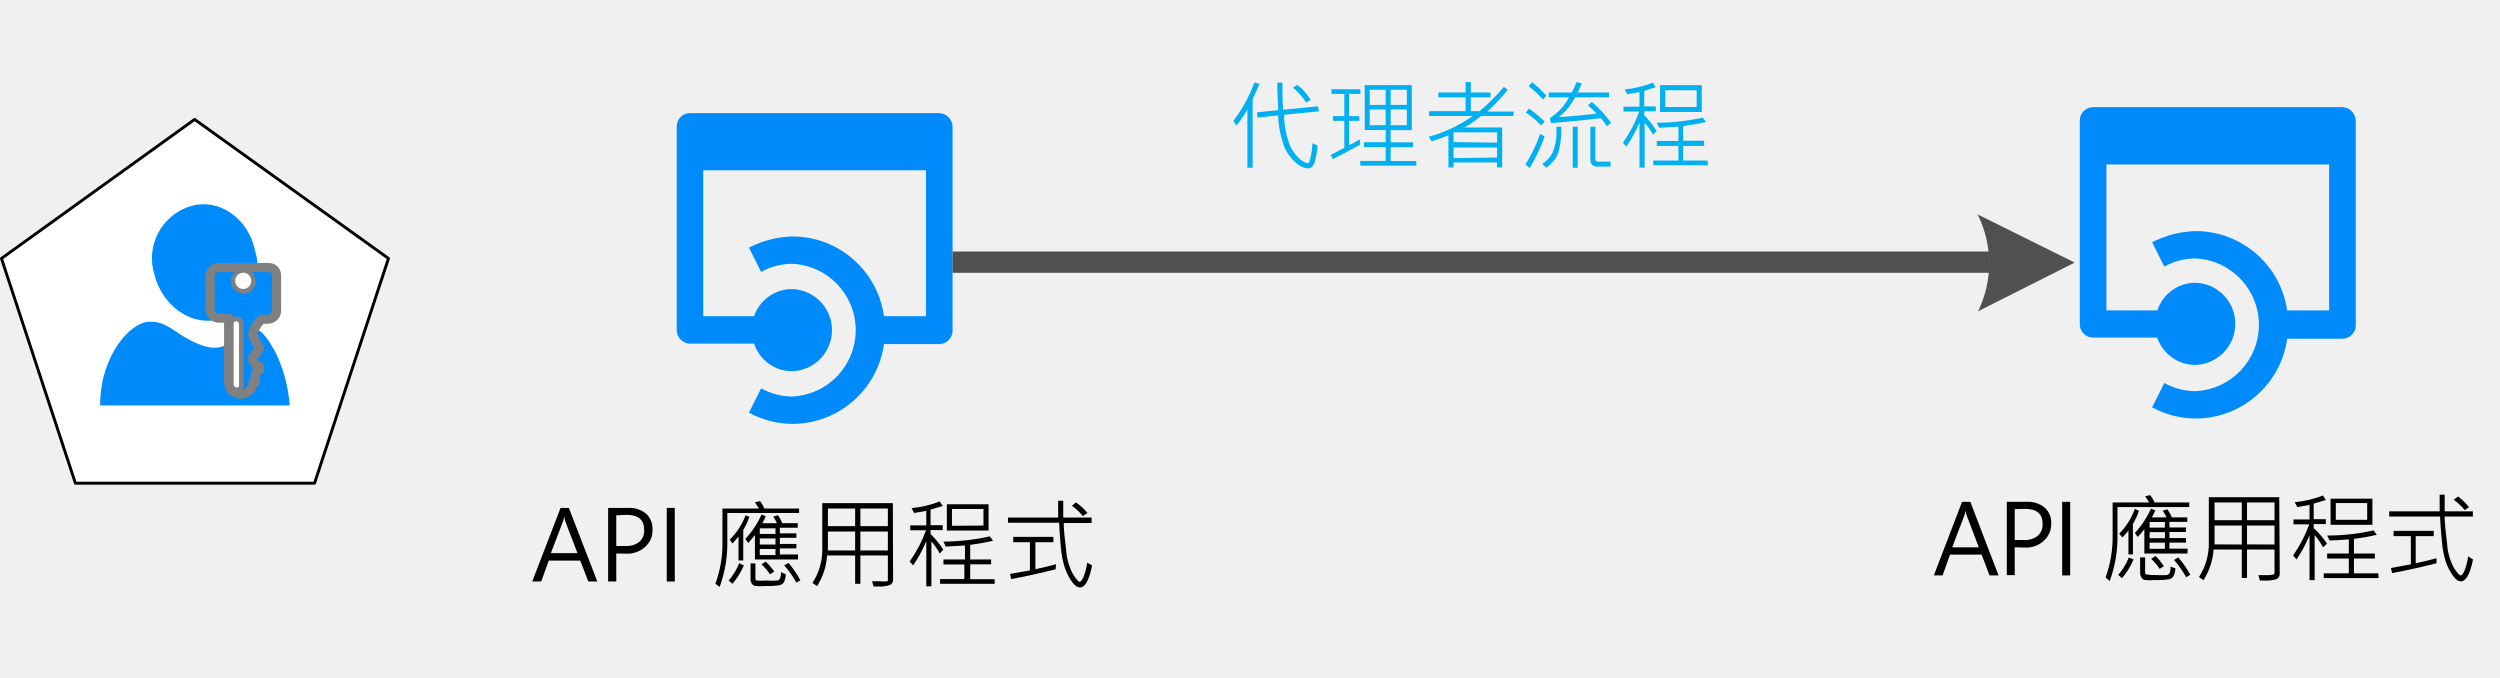
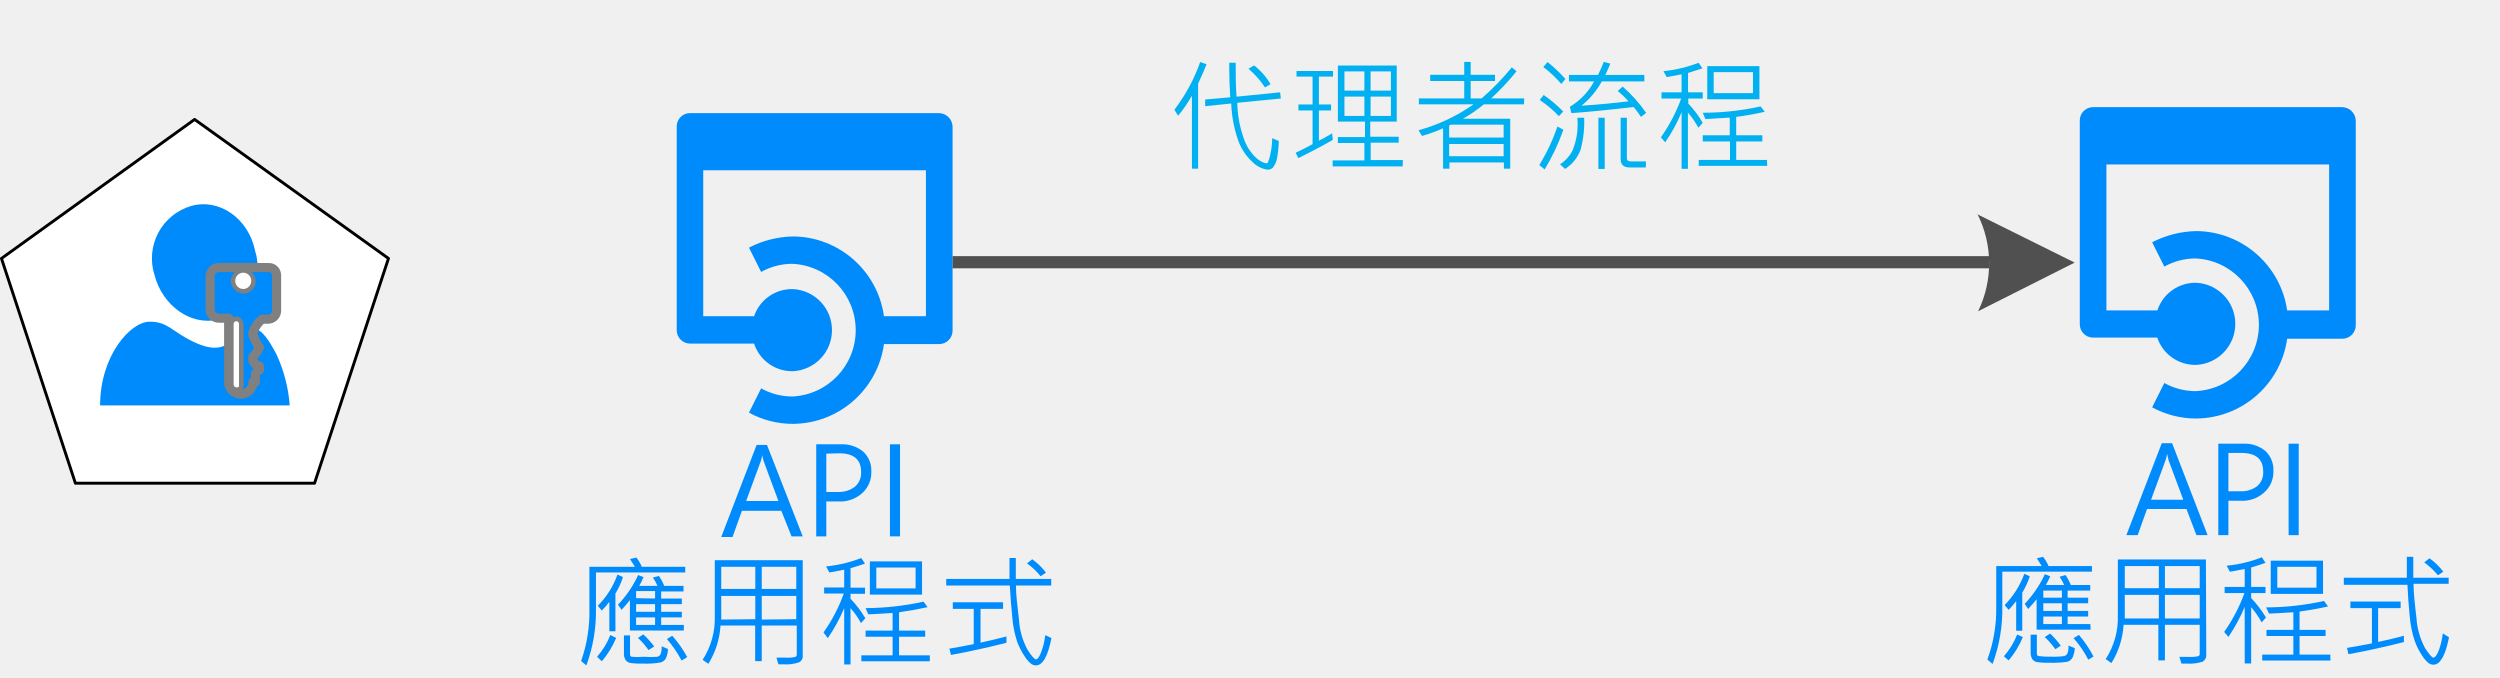
<svg xmlns="http://www.w3.org/2000/svg" viewBox="0 0 205.55 55.68">
-   <defs>
-     <style>.cls-1,.cls-4{fill:#fff;}.cls-1{stroke:#000;stroke-width:0.24px;}.cls-1,.cls-3{stroke-linecap:round;stroke-linejoin:round;}.cls-2,.cls-3{fill:#008bfd;}.cls-3{stroke:gray;stroke-width:0.75px;}.cls-5{fill:#505050;}.cls-6{fill:#00b0f0;}</style>
-   </defs>
-   <g id="shapes">
-     <g id="shape1000-1">
-       <path class="cls-1" d="M16,9.82.12,21.25,6.2,39.73H25.86l6.08-18.48Z" />
-     </g>
-     <g id="group1216-3">
-       <g id="group1217-4">
-         <g id="group1218-5">
-           <g id="group1219-6">
-             <g id="shape1220-7">
-               <path class="cls-2" d="M15.7,16.94a4.49,4.49,0,0,0-3,5.66c.66,2.55,3,4.22,5.27,3.67a4.5,4.5,0,0,0,3-5.67C20.42,17.94,18,16.27,15.7,16.94Z" />
-             </g>
-           </g>
-           <g id="group1221-9">
-             <g id="shape1222-10">
-               <path class="cls-2" d="M20.64,27c-.44,0-.88.78-1.54,1.11s-1.32.89-3.18,0-2.09-1.66-3.63-1.66-4.06,2.77-4.06,6.88H23.82a12.09,12.09,0,0,0-1.1-4.22C21.62,27,21.08,27,20.64,27Z" />
-             </g>
-           </g>
-         </g>
-       </g>
-       <g id="group1223-12">
-         <g id="shape1224-13">
-           <path class="cls-3" d="M22.05,22H17.93a.71.71,0,0,0-.65.66v2.85a.72.72,0,0,0,.76.65h.76v5.15a1,1,0,0,0,1,1.1,1,1,0,0,0,1-1H21v-.65c0-.22.33-.33.33-.33v-.33c-.33-.11-.54-.33-.54-.44v-.33l.21-.22a3.55,3.55,0,0,0,.33-.54A2.4,2.4,0,0,1,21,28c-.1-.11-.1-.33-.21-.44v-.22a2.51,2.51,0,0,1,.76-1.1h.54a.7.7,0,0,0,.65-.65v-3A.63.63,0,0,0,22.05,22Zm-2.39,9.53c0,.22,0,.33-.21.33s-.22-.22-.22-.33V26.72c0-.22.11-.33.22-.33s.21.22.21.33ZM20,23.76a.69.69,0,0,1-.65-.65.7.7,0,0,1,.65-.66.71.71,0,0,1,.65.66A.62.62,0,0,1,20,23.76Z" />
-         </g>
-         <g id="shape1225-15">
-           <path class="cls-4" d="M19.43,31.85a.24.24,0,0,1-.22-.22v-5a.22.22,0,0,1,.44,0v5.11C19.65,31.85,19.54,31.85,19.43,31.85Z" />
-         </g>
-         <g id="shape1226-17">
-           <ellipse class="cls-4" cx="20" cy="23.09" rx="0.66" ry="0.67" />
-         </g>
-       </g>
-     </g>
-     <g id="shape1229-25">
-       <path class="cls-2" d="M77.23,9.3H56.73a1.09,1.09,0,0,0-1.09,1.1V27.14a1.1,1.1,0,0,0,1.09,1.11H62a3.29,3.29,0,0,0,3.21,2.27,3.38,3.38,0,0,0,0-6.75A3.29,3.29,0,0,0,62,26H57.82v-12H76.13V26H72.68a7.61,7.61,0,0,0-7.46-6.56,8.25,8.25,0,0,0-3.64.92l1,2a5.27,5.27,0,0,1,2.55-.67,5.46,5.46,0,0,1,0,10.91,5.27,5.27,0,0,1-2.55-.67l-1,2a7.51,7.51,0,0,0,3.64.92,7.61,7.61,0,0,0,7.46-6.56h4.55a1.1,1.1,0,0,0,1.09-1.11V10.4A1.14,1.14,0,0,0,77.23,9.3Z" />
-     </g>
-     <g id="shape1227-19">
-       <path class="cls-2" d="M192.6,8.81H172.1A1.09,1.09,0,0,0,171,9.91V26.65a1.1,1.1,0,0,0,1.09,1.11h5.28A3.29,3.29,0,0,0,180.59,30a3.38,3.38,0,0,0,0-6.75,3.29,3.29,0,0,0-3.21,2.27h-4.19v-12H191.5v12h-3.45A7.61,7.61,0,0,0,180.59,19a8.25,8.25,0,0,0-3.64.92l1,2a5.27,5.27,0,0,1,2.55-.67,5.46,5.46,0,0,1,0,10.91,5.27,5.27,0,0,1-2.55-.67l-1,2a7.51,7.51,0,0,0,3.64.92,7.61,7.61,0,0,0,7.46-6.56h4.55a1.1,1.1,0,0,0,1.09-1.11V9.91A1.14,1.14,0,0,0,192.6,8.81Z" />
-     </g>
-     <g id="shape1230-28">
-       <g id="lend5">
-         <path class="cls-5" d="M162.52,17.59l8.06,4-7.94,4a9,9,0,0,0-.06-8" />
-       </g>
-     </g>
+   <path d="M16,9.82.12,21.25,6.2,39.73H25.86l6.08-18.48Z" fill="#fff" stroke="#000" stroke-linecap="round" stroke-linejoin="round" stroke-width="0.24" />
+   <path d="M15.7,16.94a4.49,4.49,0,0,0-3,5.66c.66,2.55,3,4.22,5.27,3.67a4.5,4.5,0,0,0,3-5.67C20.42,17.94,18,16.27,15.7,16.94Z" fill="#008bfd" />
+   <path d="M20.64,27c-.44,0-.88.78-1.54,1.11s-1.32.89-3.18,0-2.09-1.66-3.63-1.66-4.06,2.77-4.06,6.88H23.82a12.09,12.09,0,0,0-1.1-4.22C21.62,27,21.08,27,20.64,27Z" fill="#008bfd" />
+   <path d="M22.05,22H17.93a.71.71,0,0,0-.65.66v2.85a.72.72,0,0,0,.76.65h.76v5.15a1,1,0,0,0,1,1.1,1,1,0,0,0,1-1H21v-.65c0-.22.33-.33.33-.33v-.33c-.33-.11-.54-.33-.54-.44v-.33l.21-.22a3.55,3.55,0,0,0,.33-.54A2.4,2.4,0,0,1,21,28c-.1-.11-.1-.33-.21-.44v-.22a2.51,2.51,0,0,1,.76-1.1h.54a.7.7,0,0,0,.65-.65v-3A.63.63,0,0,0,22.05,22Zm-2.39,9.53c0,.22,0,.33-.21.33s-.22-.22-.22-.33V26.72c0-.22.11-.33.22-.33s.21.22.21.33ZM20,23.76a.69.69,0,0,1-.65-.65.7.7,0,0,1,.65-.66.71.71,0,0,1,.65.66A.62.62,0,0,1,20,23.76Z" fill="#008bfd" stroke="gray" stroke-linecap="round" stroke-linejoin="round" stroke-width="0.75" />
+   <path d="M19.43,31.85a.24.24,0,0,1-.22-.22v-5a.22.22,0,0,1,.44,0v5.11C19.65,31.85,19.54,31.85,19.43,31.85Z" fill="#fff" />
+   <ellipse cx="20" cy="23.09" rx="0.66" ry="0.67" fill="#fff" />
+   <path d="M192.6,8.81H172.1A1.09,1.09,0,0,0,171,9.91V26.65a1.1,1.1,0,0,0,1.09,1.11h5.28A3.29,3.29,0,0,0,180.59,30a3.38,3.38,0,0,0,0-6.75,3.29,3.29,0,0,0-3.21,2.27h-4.19v-12H191.5v12h-3.45A7.61,7.61,0,0,0,180.59,19a8.25,8.25,0,0,0-3.64.92l1,2a5.27,5.27,0,0,1,2.55-.67,5.46,5.46,0,0,1,0,10.91,5.27,5.27,0,0,1-2.55-.67l-1,2a7.51,7.51,0,0,0,3.64.92,7.61,7.61,0,0,0,7.46-6.56h4.55a1.1,1.1,0,0,0,1.09-1.11V9.91A1.14,1.14,0,0,0,192.6,8.81Z" fill="#008bfd" />
+   <g style="isolation:isolate">
+     <path d="M181.51,44h-.92l-.82-2.15h-3.24L175.76,44h-.93l2.91-7.56h.85Zm-2-2.91-1.22-3.27c0-.09-.06-.25-.11-.49h0a3.17,3.17,0,0,1-.12.49l-1.2,3.27Z" fill="#008bfd" />
+     <path d="M183.22,41.17V44h-.83V36.48h2a2.7,2.7,0,0,1,1.86.59,2.12,2.12,0,0,1,.67,1.66,2.26,2.26,0,0,1-.79,1.79,2.66,2.66,0,0,1-1.94.65Zm0-3.93v3.15h.95a2.13,2.13,0,0,0,1.42-.42,1.48,1.48,0,0,0,.49-1.2q0-1.53-1.8-1.53Z" fill="#008bfd" />
+     <path d="M189,44h-.83V36.48H189Z" fill="#008bfd" />
+     <path d="M172,47h-7.37v2.88a12.84,12.84,0,0,1-.8,4.71l-.43-.36a11.93,11.93,0,0,0,.73-4.34V46.54h3.74l-.4-.64.51-.12a3.25,3.25,0,0,1,.45.76H172Zm-5.68,5.38a7.1,7.1,0,0,1-1.17,1.92l-.39-.34a6,6,0,0,0,1.09-1.79Zm.57-5a6.5,6.5,0,0,1-.62,1.35v3.13h-.5V49.42a6.11,6.11,0,0,1-.62.72l-.33-.39a7.15,7.15,0,0,0,1.62-2.57Zm5,4.39h-4.44v-2.5c-.17.21-.4.48-.69.8l-.29-.42a9.18,9.18,0,0,0,1.66-2.44l.44.17a6,6,0,0,1-.36.72h1.51a5,5,0,0,0-.38-.68l.49-.14a4.07,4.07,0,0,1,.43.82h1.6v.46H170v.58h1.69v.46H170v.63h1.69v.46H170v.62h1.87Zm-1.3,1.52a2.18,2.18,0,0,1-.18.77.7.7,0,0,1-.44.35,8,8,0,0,1-1.47.08,5.56,5.56,0,0,1-1.05-.06.64.64,0,0,1-.36-.24,1,1,0,0,1-.13-.55V52.18h.51v1.47c0,.16,0,.26.14.29a5.48,5.48,0,0,0,1,.05,5.86,5.86,0,0,0,1.11-.05.39.39,0,0,0,.26-.21,1.5,1.5,0,0,0,.09-.65Zm-1.06-4.15v-.58H168v.58Zm0,1.09v-.63H168v.63Zm0,1.08v-.62H168v.62Zm-.11,1.79-.43.28a6.39,6.39,0,0,0-.87-1l.44-.29A6.52,6.52,0,0,1,169.43,53.08Zm2.71.88-.43.26a8.74,8.74,0,0,0-1.21-1.77l.44-.27A9.59,9.59,0,0,1,172.14,54Z" fill="#008bfd" />
+     <path d="M181.4,53.83a.61.61,0,0,1-.29.57,3.46,3.46,0,0,1-1.31.16h-.44l-.17-.55.73,0a3,3,0,0,0,.83-.06.19.19,0,0,0,.11-.19V51.37H178V54.3h-.54V51.37h-2.86a6.67,6.67,0,0,1-1,3.15l-.47-.33a6.23,6.23,0,0,0,1-3.6V46h7.24Zm-3.9-5.47V46.54h-2.8v1.82Zm0,2.49V48.91h-2.8v1.94Zm3.36-2.49V46.54H178v1.82Zm0,2.49V48.91H178v1.94Z" fill="#008bfd" />
+     <path d="M186.31,50.77l-.36.4a6.76,6.76,0,0,0-.86-1.25v4.63h-.53V49.9a14.45,14.45,0,0,1-1.34,2.47l-.35-.41a13.76,13.76,0,0,0,1.67-3.2h-1.63v-.5h1.65V46.78l-1.22.23-.26-.5a10.66,10.66,0,0,0,2.89-.69l.3.46c-.48.17-.88.29-1.18.38v1.6h1.18v.5h-1.18v.41A9.22,9.22,0,0,1,186.31,50.77Zm5.3,3.54H186v-.49h2.56V52.29h-2.21v-.5h2.21V50.34c-1.06.07-1.72.1-2,.11l-.24-.51a22.2,22.2,0,0,0,4.76-.53l.33.45q-1,.24-2.34.42v1.51h2.14v.5h-2.14v1.53h2.53ZM191,48.83h-4.3V46.1H191Zm-.54-.51V46.6h-3.22v1.72Z" fill="#008bfd" />
+     <path d="M201.36,52.4c-.3,1.5-.73,2.25-1.28,2.25a.74.74,0,0,1-.39-.12,2.62,2.62,0,0,1-.54-.62,5.44,5.44,0,0,1-.61-1.21,8.41,8.41,0,0,1-.41-2c-.09-.88-.15-1.75-.19-2.62h-5.23V47.5h5.18c0-.74,0-1.31,0-1.72h.53c0,.79,0,1.36,0,1.72h2.91V48h-2.89c0,.69.1,1.63.24,2.8a6.08,6.08,0,0,0,.72,2.51c.34.51.56.76.68.76s.32-.23.48-.71a6.72,6.72,0,0,0,.29-1.28Zm-3.71.39c-1.61.41-3.13.74-4.56,1l-.12-.52c.54-.09,1.22-.21,2.05-.37V50h-1.77v-.54h4.13V50h-1.85v2.78c.78-.17,1.49-.33,2.12-.51ZM200.89,47l-.44.3a6.1,6.1,0,0,0-1.13-1.06l.43-.34A5.41,5.41,0,0,1,200.89,47Z" fill="#008bfd" />
  </g>
-   <g id="text">
-     <path d="M164.32,47.31h-.74l-.65-1.71h-2.6l-.61,1.71H159l2.32-6.05H162ZM162.7,45l-1-2.62a1.86,1.86,0,0,1-.09-.4h0a1.63,1.63,0,0,1-.1.4l-1,2.62Z" />
-     <path d="M165.65,45v2.29H165V41.26h1.64a2.14,2.14,0,0,1,1.48.48,1.64,1.64,0,0,1,.53,1.32A1.82,1.82,0,0,1,168,44.5a2.15,2.15,0,0,1-1.55.52Zm0-3.14V44.4h.75a1.72,1.72,0,0,0,1.14-.34,1.22,1.22,0,0,0,.4-1c0-.82-.48-1.22-1.44-1.22Z" />
-     <path d="M170.21,47.31h-.66V41.26h.66Z" />
-     <path d="M180,41.69h-5.9V44a10.3,10.3,0,0,1-.64,3.77l-.34-.29a9.74,9.74,0,0,0,.58-3.47V41.31h3l-.32-.51.41-.09a2.51,2.51,0,0,1,.36.6H180ZM175.42,46a5.79,5.79,0,0,1-.95,1.54l-.31-.27a4.92,4.92,0,0,0,.87-1.43Zm.44-4a5,5,0,0,1-.49,1.08v2.5H175V43.62a5,5,0,0,1-.5.57l-.26-.31a5.46,5.46,0,0,0,1.29-2.05Zm4,3.51h-3.55v-2c-.13.17-.31.38-.55.64l-.23-.33a7.32,7.32,0,0,0,1.32-2l.36.14a4.48,4.48,0,0,1-.29.58h1.21a3.18,3.18,0,0,0-.31-.55l.39-.11a3.25,3.25,0,0,1,.36.66h1.27v.37h-1.47v.46h1.36v.37h-1.36v.5h1.36v.37h-1.36v.5h1.49Zm-1,1.22a1.48,1.48,0,0,1-.14.61.52.52,0,0,1-.35.28,5.43,5.43,0,0,1-1.17.07,4.45,4.45,0,0,1-.84,0,.44.44,0,0,1-.29-.2.74.74,0,0,1-.11-.43V45.83h.41V47c0,.13,0,.21.11.23a3.49,3.49,0,0,0,.81.05,6.2,6.2,0,0,0,.89,0,.35.35,0,0,0,.21-.17,1.22,1.22,0,0,0,.07-.52ZM178,43.38v-.46h-1.26v.46Zm0,.87v-.5h-1.26v.5Zm0,.87v-.5h-1.26v.5Zm-.08,1.43-.35.22a4.64,4.64,0,0,0-.7-.82l.36-.24A5.43,5.43,0,0,1,177.91,46.55Zm2.17.7-.34.21a8.61,8.61,0,0,0-1-1.42l.35-.21A8.06,8.06,0,0,1,180.08,47.25Z" />
-     <path d="M187.44,47.15a.49.49,0,0,1-.23.45,2.59,2.59,0,0,1-1.05.13h-.35l-.13-.44.58,0a2.37,2.37,0,0,0,.66-.05.16.16,0,0,0,.09-.15V45.18h-2.26v2.34h-.43V45.18H182a5.34,5.34,0,0,1-.83,2.52l-.37-.26a5,5,0,0,0,.81-2.89V40.88h5.79Zm-3.12-4.38V41.31h-2.24v1.46Zm0,2V43.21h-2.24v1.55Zm2.69-2V41.31h-2.26v1.46Zm0,2V43.21h-2.26v1.55Z" />
-     <path d="M191.33,44.7,191,45a5.24,5.24,0,0,0-.69-1v3.7h-.42V44a10.83,10.83,0,0,1-1.07,2l-.28-.33a11.2,11.2,0,0,0,1.33-2.56h-1.3v-.4h1.32V41.51l-1,.18-.22-.4a8.51,8.51,0,0,0,2.32-.55l.24.37-1,.3v1.28h1v.4h-1v.33A6.89,6.89,0,0,1,191.33,44.7Zm4.24,2.83h-4.51v-.39h2.06V45.92h-1.78v-.41h1.78V44.35c-.86.06-1.38.09-1.58.09l-.2-.41a17.16,17.16,0,0,0,3.81-.42l.27.36c-.53.13-1.16.24-1.88.34v1.2h1.72v.41h-1.72v1.22h2Zm-.51-4.38h-3.44V41h3.44Zm-.43-.41V41.36h-2.58v1.38Z" />
-     <path d="M203.33,46c-.24,1.2-.58,1.8-1,1.8a.57.57,0,0,1-.31-.1,1.9,1.9,0,0,1-.42-.49,4.3,4.3,0,0,1-.5-1,7.05,7.05,0,0,1-.32-1.64c-.07-.7-.13-1.4-.16-2.1h-4.18v-.43h4.15c0-.59,0-1,0-1.37H201c0,.63,0,1.09,0,1.37h2.32v.43H201c0,.56.09,1.3.2,2.24a4.85,4.85,0,0,0,.57,2c.27.4.45.6.55.6s.25-.19.38-.57a5.18,5.18,0,0,0,.23-1Zm-3,.31c-1.3.33-2.51.6-3.65.81l-.1-.42,1.64-.3V44.08h-1.42v-.43h3.3v.43h-1.48v2.23c.63-.14,1.2-.27,1.71-.41ZM203,41.7l-.35.24a4.69,4.69,0,0,0-.9-.85l.35-.27A4.52,4.52,0,0,1,203,41.7Z" />
-     <path d="M49.11,47.81h-.74l-.66-1.72H45.12l-.62,1.72h-.74l2.33-6.05h.68Zm-1.63-2.33-1-2.61a2.24,2.24,0,0,1-.09-.4h0a1.92,1.92,0,0,1-.1.4l-1,2.61Z" />
-     <path d="M50.67,45.51v2.3H50V41.76h1.63a2.17,2.17,0,0,1,1.49.47,1.7,1.7,0,0,1,.53,1.33A1.79,1.79,0,0,1,53,45a2.14,2.14,0,0,1-1.55.52Zm0-3.14v2.52h.76a1.67,1.67,0,0,0,1.14-.34,1.2,1.2,0,0,0,.39-1c0-.81-.48-1.22-1.44-1.22Z" />
-     <path d="M55.48,47.81h-.66V41.76h.66Z" />
-     <path d="M65.7,42.18H59.8v2.31a10.38,10.38,0,0,1-.63,3.77L58.82,48a9.62,9.62,0,0,0,.58-3.48V41.81h3l-.33-.51.42-.1a3.17,3.17,0,0,1,.36.61H65.7Zm-4.54,4.31A5.87,5.87,0,0,1,60.22,48l-.31-.27a4.79,4.79,0,0,0,.87-1.43Zm.45-4a5,5,0,0,1-.5,1.08v2.51h-.39V44.11c-.11.15-.28.34-.5.58L60,44.37a5.55,5.55,0,0,0,1.3-2Zm4,3.51H62.07V44l-.55.65-.24-.34a7.19,7.19,0,0,0,1.33-2l.35.13a4.37,4.37,0,0,1-.28.58h1.2a3.71,3.71,0,0,0-.3-.55l.39-.11a3.28,3.28,0,0,1,.35.66h1.27v.37H64.12v.46h1.36v.37H64.12v.5h1.36v.37H64.12v.5h1.5Zm-1,1.22a1.72,1.72,0,0,1-.14.62.56.56,0,0,1-.35.27,5.48,5.48,0,0,1-1.18.07,4.6,4.6,0,0,1-.84,0,.48.48,0,0,1-.29-.19.78.78,0,0,1-.1-.44V46.32h.4v1.17c0,.13,0,.21.11.24a5,5,0,0,0,.81,0,4.83,4.83,0,0,0,.89,0,.28.28,0,0,0,.21-.17,1.18,1.18,0,0,0,.08-.52Zm-.85-3.32v-.46H62.47v.46Zm0,.87v-.5H62.47v.5Zm0,.87v-.5H62.47v.5ZM63.66,47l-.35.22a4.64,4.64,0,0,0-.7-.82l.35-.23A5.37,5.37,0,0,1,63.66,47Zm2.16.7-.34.21a7.54,7.54,0,0,0-1-1.42l.35-.21A8.06,8.06,0,0,1,65.82,47.74Z" />
-     <path d="M73.43,47.64a.47.47,0,0,1-.24.45,2.5,2.5,0,0,1-1,.13h-.36l-.13-.43.58,0a2.52,2.52,0,0,0,.67,0A.16.16,0,0,0,73,47.6V45.67H70.74V48h-.43V45.67H68a5.26,5.26,0,0,1-.82,2.52l-.38-.26a5,5,0,0,0,.81-2.88V41.37h5.8Zm-3.12-4.38V41.81H68.07v1.45Zm0,2V43.7H68.07v1.56Zm2.69-2V41.81H70.74v1.45Zm0,2V43.7H70.74v1.56Z" />
-     <path d="M77.56,45.19l-.29.32a6.34,6.34,0,0,0-.69-1v3.7h-.42V44.49a11.42,11.42,0,0,1-1.08,2l-.28-.33a11,11,0,0,0,1.34-2.56h-1.3v-.4h1.32V42l-1,.18-.21-.4a8.52,8.52,0,0,0,2.31-.55l.25.37-1,.3v1.28h1v.4h-1v.33A7.37,7.37,0,0,1,77.56,45.19ZM81.79,48h-4.5v-.39h2V46.41H77.57V46h1.77V44.85l-1.58.09-.19-.41a17.88,17.88,0,0,0,3.81-.43l.27.36c-.54.13-1.16.24-1.88.34V46h1.72v.4H79.77v1.22h2Zm-.51-4.38H77.85V41.46h3.43Zm-.42-.41V41.85H78.27v1.38Z" />
-     <path d="M89.79,46.49c-.23,1.2-.57,1.81-1,1.81a.63.63,0,0,1-.31-.1,2.08,2.08,0,0,1-.43-.49,5.15,5.15,0,0,1-.49-1,7,7,0,0,1-.33-1.63q-.1-1.06-.15-2.1H82.88v-.43H87c0-.6,0-1.06,0-1.38h.42c0,.63,0,1.09,0,1.38h2.33V43H87.46c0,.55.08,1.3.2,2.23a4.85,4.85,0,0,0,.57,2c.27.4.45.61.54.61s.26-.2.38-.58a4.62,4.62,0,0,0,.24-1Zm-3,.32c-1.29.32-2.51.59-3.65.8l-.1-.42,1.64-.29V44.58H83.31v-.44h3.3v.44H85.13V46.8c.62-.13,1.19-.27,1.7-.41Zm2.59-4.62-.35.24a4.69,4.69,0,0,0-.9-.85l.34-.27A4.53,4.53,0,0,1,89.42,42.19Z" />
-     <path class="cls-6" d="M103.55,6.9c-.08.21-.19.48-.34.79l-.22.47v5.63h-.43V9a7.72,7.72,0,0,1-.91,1.32l-.24-.39a11.5,11.5,0,0,0,1.72-3.15Zm4.89,2.25-2.87.29a7.42,7.42,0,0,0,.41,2.31,3.09,3.09,0,0,0,.84,1.28,1.54,1.54,0,0,0,.66.39.18.18,0,0,0,.14-.06,2.65,2.65,0,0,0,.17-.58,5,5,0,0,0,.11-1l.43.18a5.69,5.69,0,0,1-.18,1.13,1.34,1.34,0,0,1-.27.63.48.48,0,0,1-.35.13,1.7,1.7,0,0,1-1-.49,3.47,3.47,0,0,1-1-1.46,8.41,8.41,0,0,1-.45-2.41l-1.71.18,0-.44,1.72-.17c0-.7-.07-1.3-.07-1.78,0-.17,0-.33,0-.49h.42c0,.87,0,1.61.06,2.23l2.87-.28Zm-.68-.93-.36.21a6.18,6.18,0,0,0-1.09-1.23l.36-.22A4.18,4.18,0,0,1,107.76,8.22Z" />
-     <path class="cls-6" d="M111.85,11.88c-.57.33-1.33.73-2.26,1.2l-.18-.35c.49-.24.86-.43,1.12-.58V9.94h-.93V9.55h.93V7.72h-1.06V7.34h2.38v.38h-.93V9.55h.84v.39h-.84v2a7.67,7.67,0,0,0,.87-.48Zm4.6,1.74h-4.61v-.39h2.09V12.09h-1.78v-.4h1.78v-1h-1.72V7h3.87V10.7h-1.74v1h1.84v.4h-1.84v1.14h2.11Zm-2.52-5V7.38h-1.31V8.63Zm0,1.67V9h-1.31V10.3Zm1.74-1.67V7.38h-1.33V8.63Zm0,1.67V9h-1.33V10.3Z" />
-     <path class="cls-6" d="M124.43,9.54h-2.66a9.37,9.37,0,0,1-1.37.94h3.11v3.29h-.42v-.41h-3.58v.41h-.42V11.12c-.35.15-.81.32-1.38.5l-.24-.37a12,12,0,0,0,3.62-1.71H117.5v-.4h3V8h-2.24V7.6h2.24V6.75h.43V7.6h1.62V8h-1.62V9.14h.72a15.35,15.35,0,0,0,2-2l.31.25a15,15,0,0,1-1.67,1.78h2.18Zm-1.34,2.19v-.85h-3.46l-.12,0v.8Zm0,1.22v-.82h-3.58V13Z" />
-     <path class="cls-6" d="M127,11.22a13.82,13.82,0,0,1-1.23,2.6l-.35-.29A11.74,11.74,0,0,0,126.63,11ZM127,10l-.29.31a7.36,7.36,0,0,0-1.26-1.06l.26-.32A8.92,8.92,0,0,1,127,10Zm.15-2.14-.28.33a8.15,8.15,0,0,0-1.18-1.1l.27-.33A9.3,9.3,0,0,1,127.15,7.86Zm1.22,2.56a6.94,6.94,0,0,1-.24,2.12,2.55,2.55,0,0,1-1,1.25l-.33-.31a2.44,2.44,0,0,0,.82-.86,4.59,4.59,0,0,0,.34-2.2Zm4.09-.33-.35.28a6,6,0,0,0-.48-.65c-1.58.18-2.94.31-4.1.4l-.1-.42A4.29,4.29,0,0,0,129,8h-1.67V7.61h1.91c.1-.2.23-.48.38-.86l.43.11c-.05.14-.16.38-.33.75h2.57V8h-2.78a5.21,5.21,0,0,1-1.34,1.63c1-.07,2.06-.16,3.1-.28a6.6,6.6,0,0,0-.71-.69l.32-.28A9.66,9.66,0,0,1,132.46,10.09Zm-2.74,3.7h-.41V10.42h.41Zm2.71-.09h-1.06c-.41,0-.61-.19-.61-.57V10.42h.41v2.65c0,.14.08.22.24.22h1Z" />
-     <path class="cls-6" d="M136.2,10.76l-.29.32a5.74,5.74,0,0,0-.69-1v3.7h-.42V10.06a10.78,10.78,0,0,1-1.08,2l-.28-.33a10.83,10.83,0,0,0,1.34-2.56h-1.3v-.4h1.32V7.57l-1,.18-.22-.4a8.52,8.52,0,0,0,2.31-.55l.25.37-.95.3V8.75h.95v.4h-.95v.33A7.37,7.37,0,0,1,136.2,10.76Zm4.24,2.83h-4.51V13.2H138V12h-1.78v-.41H138V10.41q-1.29.09-1.59.09l-.19-.41A17.31,17.31,0,0,0,140,9.67l.27.36c-.54.13-1.16.24-1.88.34v1.2h1.72V12h-1.72V13.2h2Zm-.52-4.38h-3.43V7h3.43Zm-.42-.41V7.42h-2.58V8.8Z" />
-     <rect class="cls-5" x="78.32" y="20.68" width="85.23" height="1.75" />
+   <g style="isolation:isolate">
+     <path d="M99.2,5.28q-.15.4-.42,1l-.27.59v7H98v-6a11.42,11.42,0,0,1-1.14,1.65l-.3-.5A14.24,14.24,0,0,0,98.68,5.1Zm6.11,2.82-3.58.35a9.12,9.12,0,0,0,.52,2.89,3.83,3.83,0,0,0,1,1.61,1.93,1.93,0,0,0,.83.48.21.21,0,0,0,.17-.07,3.74,3.74,0,0,0,.21-.73,6.17,6.17,0,0,0,.14-1.27l.54.23A8.67,8.67,0,0,1,105,13a1.79,1.79,0,0,1-.34.78.63.63,0,0,1-.45.17,2.15,2.15,0,0,1-1.22-.62,4.38,4.38,0,0,1-1.2-1.82,10.42,10.42,0,0,1-.56-3l-2.14.22,0-.55L101.15,8c-.05-.88-.08-1.62-.08-2.23,0-.21,0-.41,0-.61h.53c0,1.09,0,2,.07,2.79l3.58-.36Zm-.85-1.18-.45.27a7.41,7.41,0,0,0-1.36-1.54l.46-.27A5.3,5.3,0,0,1,104.46,6.92Z" fill="#00b0f0" />
+     <path d="M109.58,11.5c-.72.42-1.66.92-2.83,1.5l-.22-.44c.61-.29,1.08-.53,1.39-.71V9.08h-1.16V8.59h1.16V6.3H106.6V5.84h3V6.3h-1.16V8.59h1v.49h-1v2.49c.34-.17.71-.37,1.09-.61Zm5.75,2.18h-5.76v-.49h2.61V11.76H110v-.49h2.23V10H110V5.39h4.84V10h-2.18v1.24H115v.49h-2.3v1.43h2.64Zm-3.15-6.23V5.87h-1.64V7.45Zm0,2.08V7.94h-1.64V9.53Zm2.18-2.08V5.87h-1.67V7.45Zm0,2.08V7.94h-1.67V9.53Z" fill="#00b0f0" />
+     <path d="M125.3,8.58H122a12.45,12.45,0,0,1-1.71,1.18h3.88v4.11h-.52v-.51h-4.48v.51h-.52V10.55a14.51,14.51,0,0,1-1.73.63l-.29-.47a14.45,14.45,0,0,0,4.52-2.13h-4.49V8.09h3.73V6.66h-2.8V6.15h2.8V5.09h.53V6.15h2v.51h-2V8.09h.9a20.87,20.87,0,0,0,2.48-2.55l.39.32a20.35,20.35,0,0,1-2.09,2.23h2.72Zm-1.67,2.73V10.25H119.3l-.15.06v1Zm0,1.53v-1h-4.48v1Z" fill="#00b0f0" />
+     <path d="M128.54,10.67A17.63,17.63,0,0,1,127,13.93l-.44-.36a15.55,15.55,0,0,0,1.49-3.17Zm0-1.51-.37.39a9,9,0,0,0-1.57-1.33l.32-.41A10.88,10.88,0,0,1,128.52,9.16Zm.18-2.68-.35.42a9.57,9.57,0,0,0-1.48-1.39l.35-.41A12.71,12.71,0,0,1,128.7,6.48Zm1.53,3.2a8.68,8.68,0,0,1-.3,2.65,3.18,3.18,0,0,1-1.27,1.56l-.41-.38a3.07,3.07,0,0,0,1-1.08,5.65,5.65,0,0,0,.42-2.75Zm5.11-.41-.44.34a8.35,8.35,0,0,0-.6-.81c-2,.23-3.67.4-5.12.5l-.13-.52a5.43,5.43,0,0,0,2-2.09H129V6.16h2.39a10.69,10.69,0,0,0,.47-1.07l.54.14c-.06.17-.2.48-.41.93h3.21v.53H131.7a6.66,6.66,0,0,1-1.67,2q1.92-.12,3.87-.36a8,8,0,0,0-.89-.85l.41-.36A12.16,12.16,0,0,1,135.34,9.27Zm-3.42,4.62h-.52V9.68h.52Zm3.38-.12H134c-.5,0-.75-.23-.75-.7V9.68h.51V13q0,.27.3.27h1.27Z" fill="#00b0f0" />
+     <path d="M140,10.1l-.36.4a7.12,7.12,0,0,0-.86-1.25v4.63h-.52V9.23a13.06,13.06,0,0,1-1.35,2.47l-.35-.41a13.68,13.68,0,0,0,1.67-3.19h-1.62V7.59h1.65V6.11l-1.22.23-.27-.49a10.85,10.85,0,0,0,2.89-.69l.31.46L138.79,6V7.59H140V8.1h-1.19v.41A8.74,8.74,0,0,1,140,10.1Zm5.3,3.54h-5.63v-.49h2.57V11.63H140v-.51h2.22V9.67l-2,.12L140,9.27a22.18,22.18,0,0,0,4.76-.52l.34.44a23.69,23.69,0,0,1-2.35.42v1.51h2.15v.51h-2.15v1.52h2.53Zm-.64-5.48h-4.29V5.44h4.29Zm-.53-.5V5.93h-3.23V7.66Z" fill="#00b0f0" />
  </g>
+   <path d="M77.23,9.3H56.73a1.09,1.09,0,0,0-1.09,1.1V27.14a1.1,1.1,0,0,0,1.09,1.11H62a3.29,3.29,0,0,0,3.21,2.27,3.38,3.38,0,0,0,0-6.75A3.29,3.29,0,0,0,62,26H57.82v-12H76.13V26H72.68a7.61,7.61,0,0,0-7.46-6.56,8.25,8.25,0,0,0-3.64.92l1,2a5.27,5.27,0,0,1,2.55-.67,5.46,5.46,0,0,1,0,10.91,5.27,5.27,0,0,1-2.55-.67l-1,2a7.51,7.51,0,0,0,3.64.92,7.61,7.61,0,0,0,7.46-6.56h4.55a1.1,1.1,0,0,0,1.09-1.11V10.4A1.14,1.14,0,0,0,77.23,9.3Z" fill="#008bfd" />
+   <g style="isolation:isolate">
+     <path d="M66,44.1h-.92L64.24,42H61l-.77,2.15H59.3l2.91-7.57h.85Zm-2-2.91-1.21-3.27a3.33,3.33,0,0,1-.12-.5h0a3.06,3.06,0,0,1-.12.5l-1.2,3.27Z" fill="#008bfd" />
+     <path d="M67.94,41.23V44.1h-.83V36.53h2a2.7,2.7,0,0,1,1.86.6,2.1,2.1,0,0,1,.67,1.66,2.26,2.26,0,0,1-.79,1.79,2.71,2.71,0,0,1-1.94.65Zm0-3.93v3.15h1A2.13,2.13,0,0,0,70.31,40a1.49,1.49,0,0,0,.49-1.21c0-1-.6-1.52-1.79-1.52Z" fill="#008bfd" />
+     <path d="M74,44.1h-.83V36.53H74Z" fill="#008bfd" />
+     <path d="M56.34,47.07H49V50a12.84,12.84,0,0,1-.79,4.71l-.43-.36A12.15,12.15,0,0,0,48.46,50V46.6H52.2c-.13-.22-.26-.43-.4-.64l.52-.12a3.25,3.25,0,0,1,.45.76h3.57Zm-5.68,5.38a7.12,7.12,0,0,1-1.18,1.92L49.09,54a5.87,5.87,0,0,0,1.09-1.79Zm.56-5a6,6,0,0,1-.62,1.35V51.9h-.5V49.48a6.11,6.11,0,0,1-.62.72l-.33-.39a7,7,0,0,0,1.62-2.57Zm5,4.39H51.79v-2.5c-.16.21-.39.47-.68.8l-.3-.42a9,9,0,0,0,1.66-2.44l.44.17a5.9,5.9,0,0,1-.35.72h1.5a3.43,3.43,0,0,0-.38-.68l.49-.14a3.78,3.78,0,0,1,.44.82H56.2v.46H54.36v.58h1.7v.46h-1.7v.63h1.7v.46h-1.7v.62h1.87Zm-1.3,1.52a2,2,0,0,1-.17.77.72.72,0,0,1-.44.34,7,7,0,0,1-1.47.09,5.56,5.56,0,0,1-1.05-.06.56.56,0,0,1-.36-.25.9.9,0,0,1-.13-.54V52.24h.5v1.47c0,.16,0,.25.14.29a5.63,5.63,0,0,0,1,0,7,7,0,0,0,1.11,0,.41.41,0,0,0,.26-.21,1.53,1.53,0,0,0,.09-.65Zm-1.06-4.15V48.6H52.3v.58Zm0,1.09v-.63H52.3v.63Zm0,1.08v-.62H52.3v.62Zm-.1,1.79-.44.28a5.52,5.52,0,0,0-.87-1l.44-.29A7.14,7.14,0,0,1,53.78,53.14Zm2.71.88-.43.26a9.16,9.16,0,0,0-1.21-1.77l.44-.27A9.27,9.27,0,0,1,56.49,54Z" fill="#008bfd" />
+     <path d="M66,53.89a.56.56,0,0,1-.29.56,3.15,3.15,0,0,1-1.3.17H64l-.16-.55.72,0a2.9,2.9,0,0,0,.83-.06.2.2,0,0,0,.12-.19V51.43H62.63v2.93h-.54V51.43H59.24a6.67,6.67,0,0,1-1,3.15l-.47-.33a6.24,6.24,0,0,0,1-3.6V46.06H66Zm-3.9-5.47V46.6h-2.8v1.82Zm0,2.49V49h-2.8v1.94Zm3.37-2.49V46.6H62.63v1.82Zm0,2.49V49H62.63v1.94Z" fill="#008bfd" />
+     <path d="M71.15,50.83l-.36.4A6.31,6.31,0,0,0,69.93,50v4.63h-.52V50a13.73,13.73,0,0,1-1.35,2.47L67.71,52a13.58,13.58,0,0,0,1.67-3.2H67.76v-.5h1.65V46.84l-1.22.23-.27-.5a10.85,10.85,0,0,0,2.89-.69l.31.46c-.49.17-.88.29-1.19.38v1.6h1.19v.5H69.93v.41A8.73,8.73,0,0,1,71.15,50.83Zm5.3,3.54H70.82v-.49h2.57V52.35H71.17v-.5h2.22V50.4c-1.07.07-1.73.1-2,.11L71.17,50a22.78,22.78,0,0,0,4.76-.53l.34.45c-.67.15-1.45.29-2.35.42v1.51h2.15v.5H73.92v1.53h2.53Zm-.64-5.48H71.52V46.16h4.29Zm-.53-.51V46.66H72.05v1.72Z" fill="#008bfd" />
+     <path d="M86.45,52.46c-.29,1.5-.72,2.25-1.28,2.25a.67.67,0,0,1-.39-.13,2.55,2.55,0,0,1-.53-.61,5.67,5.67,0,0,1-.62-1.21,8.59,8.59,0,0,1-.4-2c-.09-.88-.16-1.75-.2-2.62H77.8v-.54H83c0-.74,0-1.32,0-1.72h.52c0,.79,0,1.36,0,1.72h2.91v.54H83.53c0,.69.11,1.62.25,2.8a5.93,5.93,0,0,0,.72,2.51c.33.51.56.76.68.76s.32-.24.47-.71a5.59,5.59,0,0,0,.29-1.28Zm-3.7.39c-1.62.41-3.14.74-4.56,1l-.13-.52c.54-.09,1.23-.21,2-.37v-2.9H78.34v-.54h4.13v.54H80.62v2.78q1.17-.26,2.13-.51ZM86,47.08l-.44.3a5.75,5.75,0,0,0-1.12-1.06l.43-.34A5.4,5.4,0,0,1,86,47.08Z" fill="#008bfd" />
+   </g>
+   <path d="M162.52,17.59l8.06,4-7.94,4a9,9,0,0,0-.06-8" fill="#505050" />
+   <line x1="78.32" y1="21.56" x2="163.55" y2="21.56" fill="none" stroke="#505050" stroke-miterlimit="10" />
</svg>
